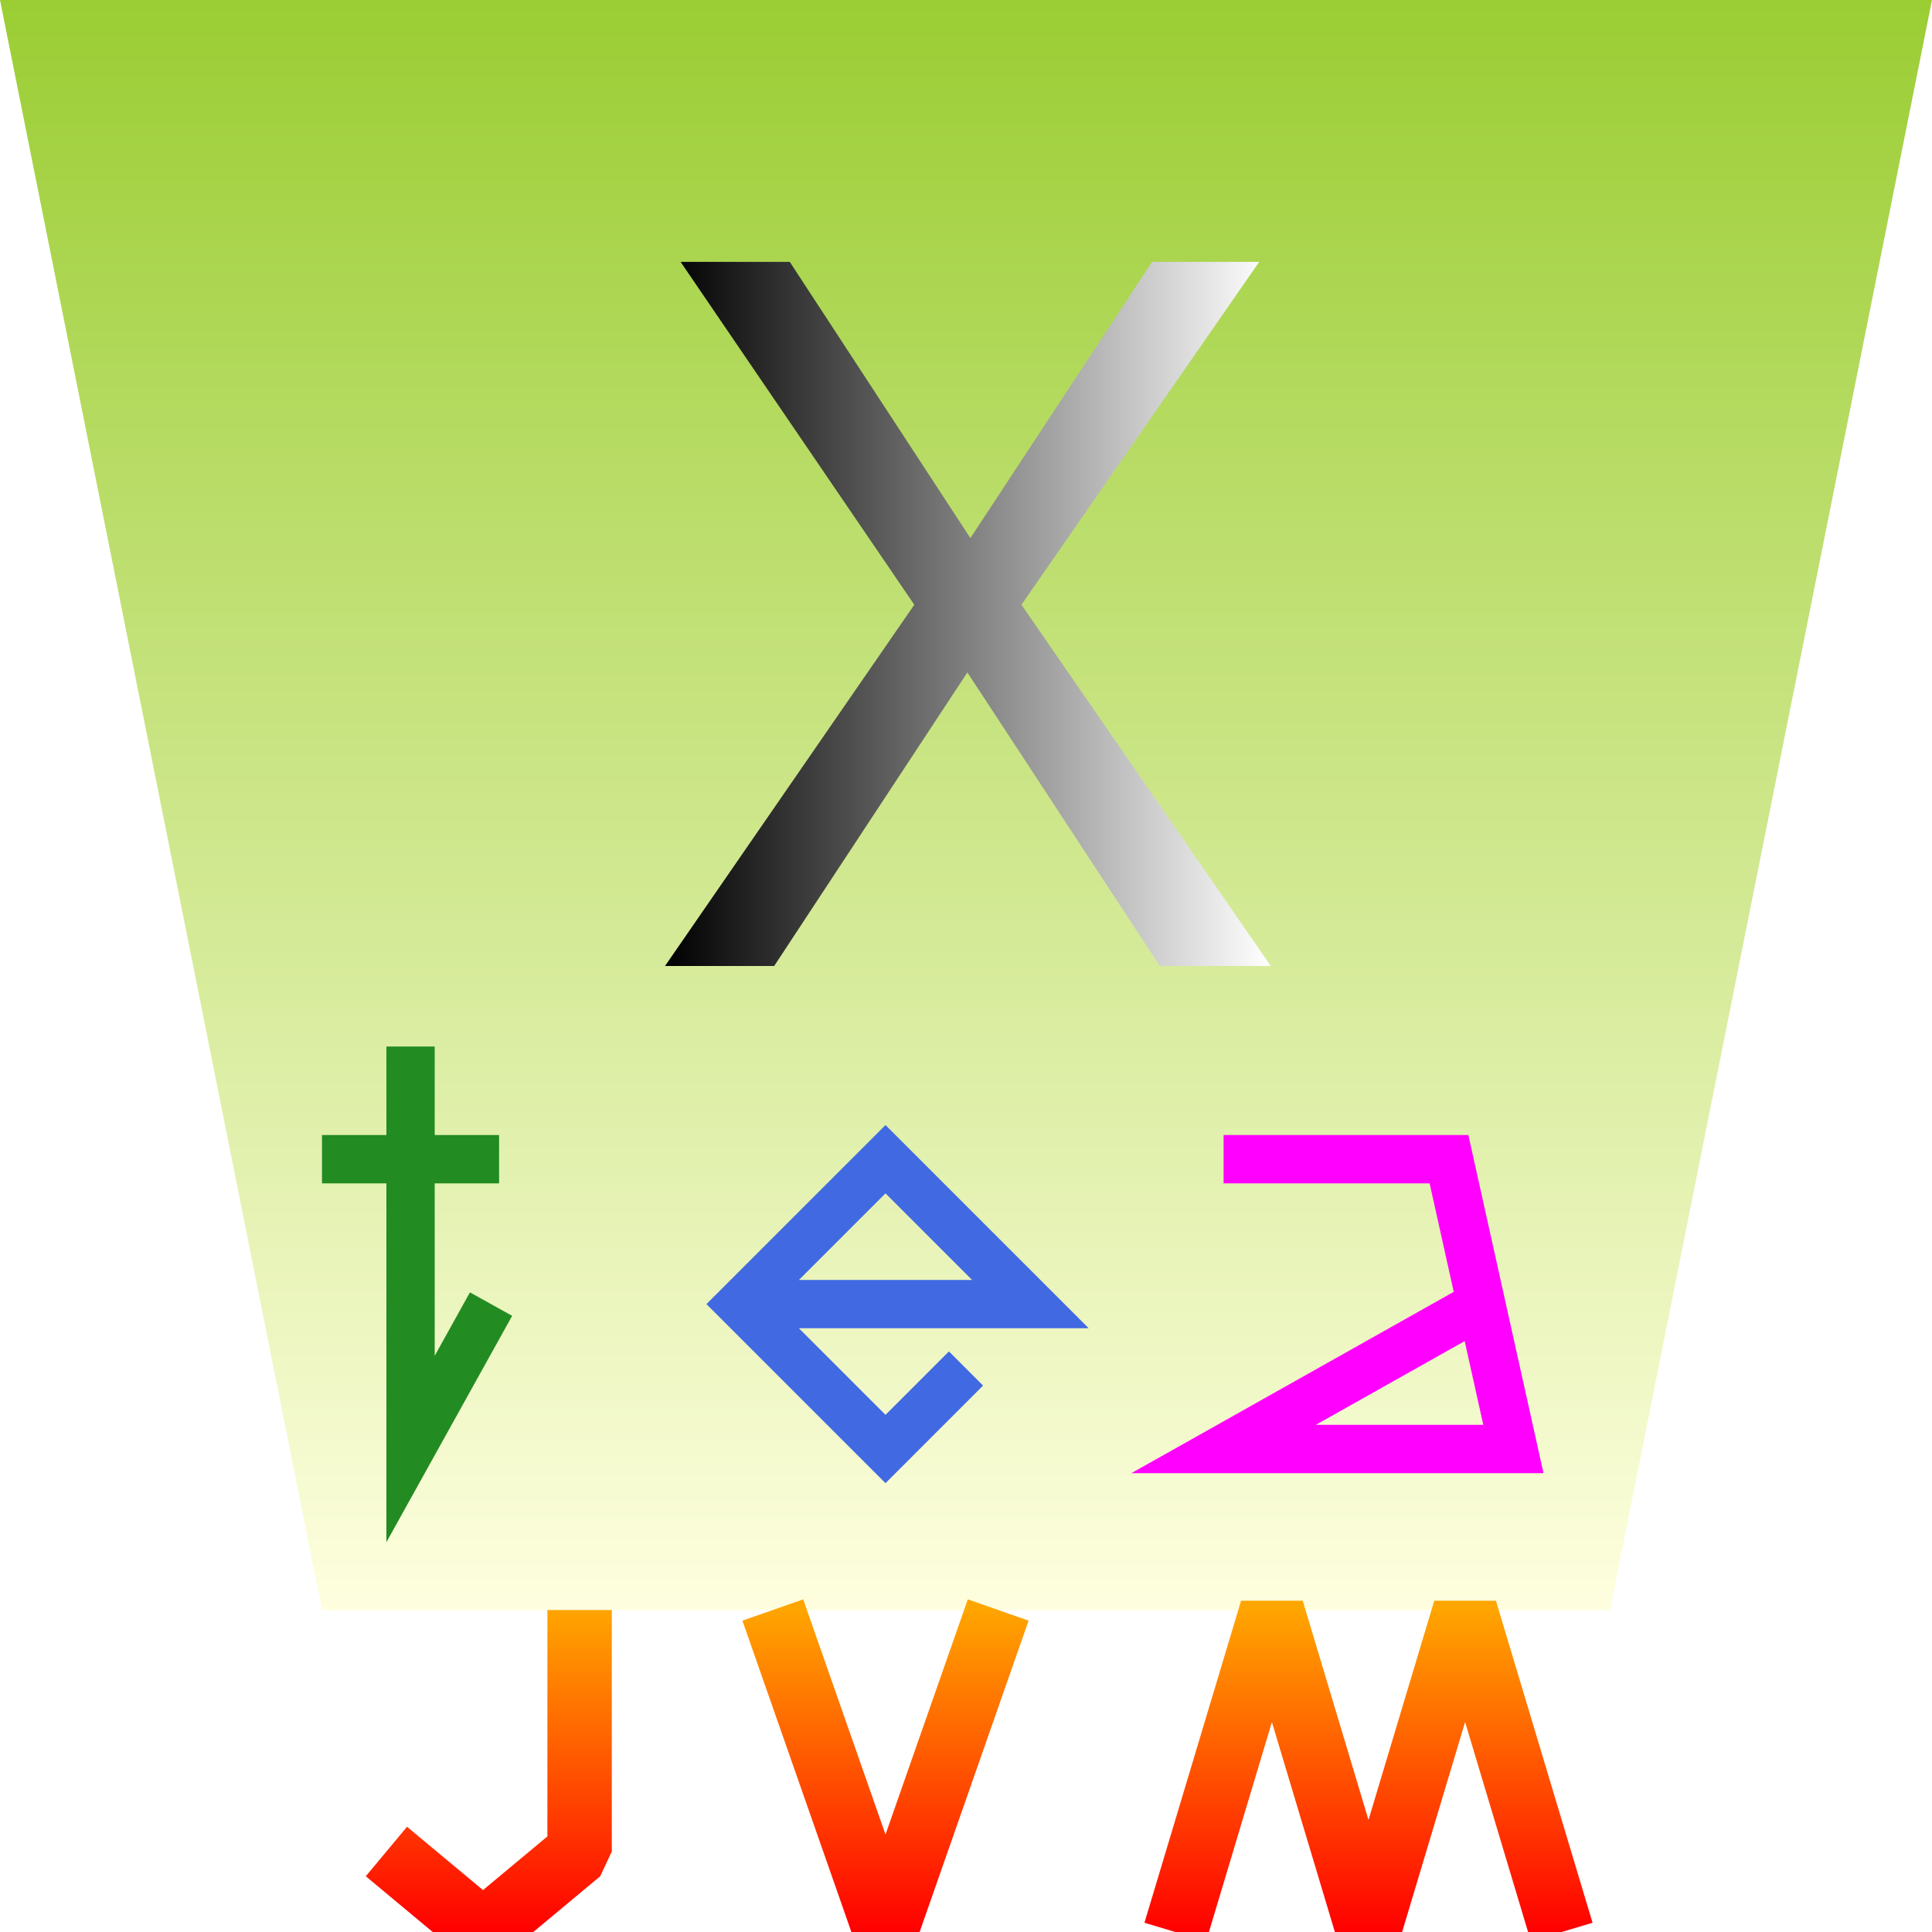
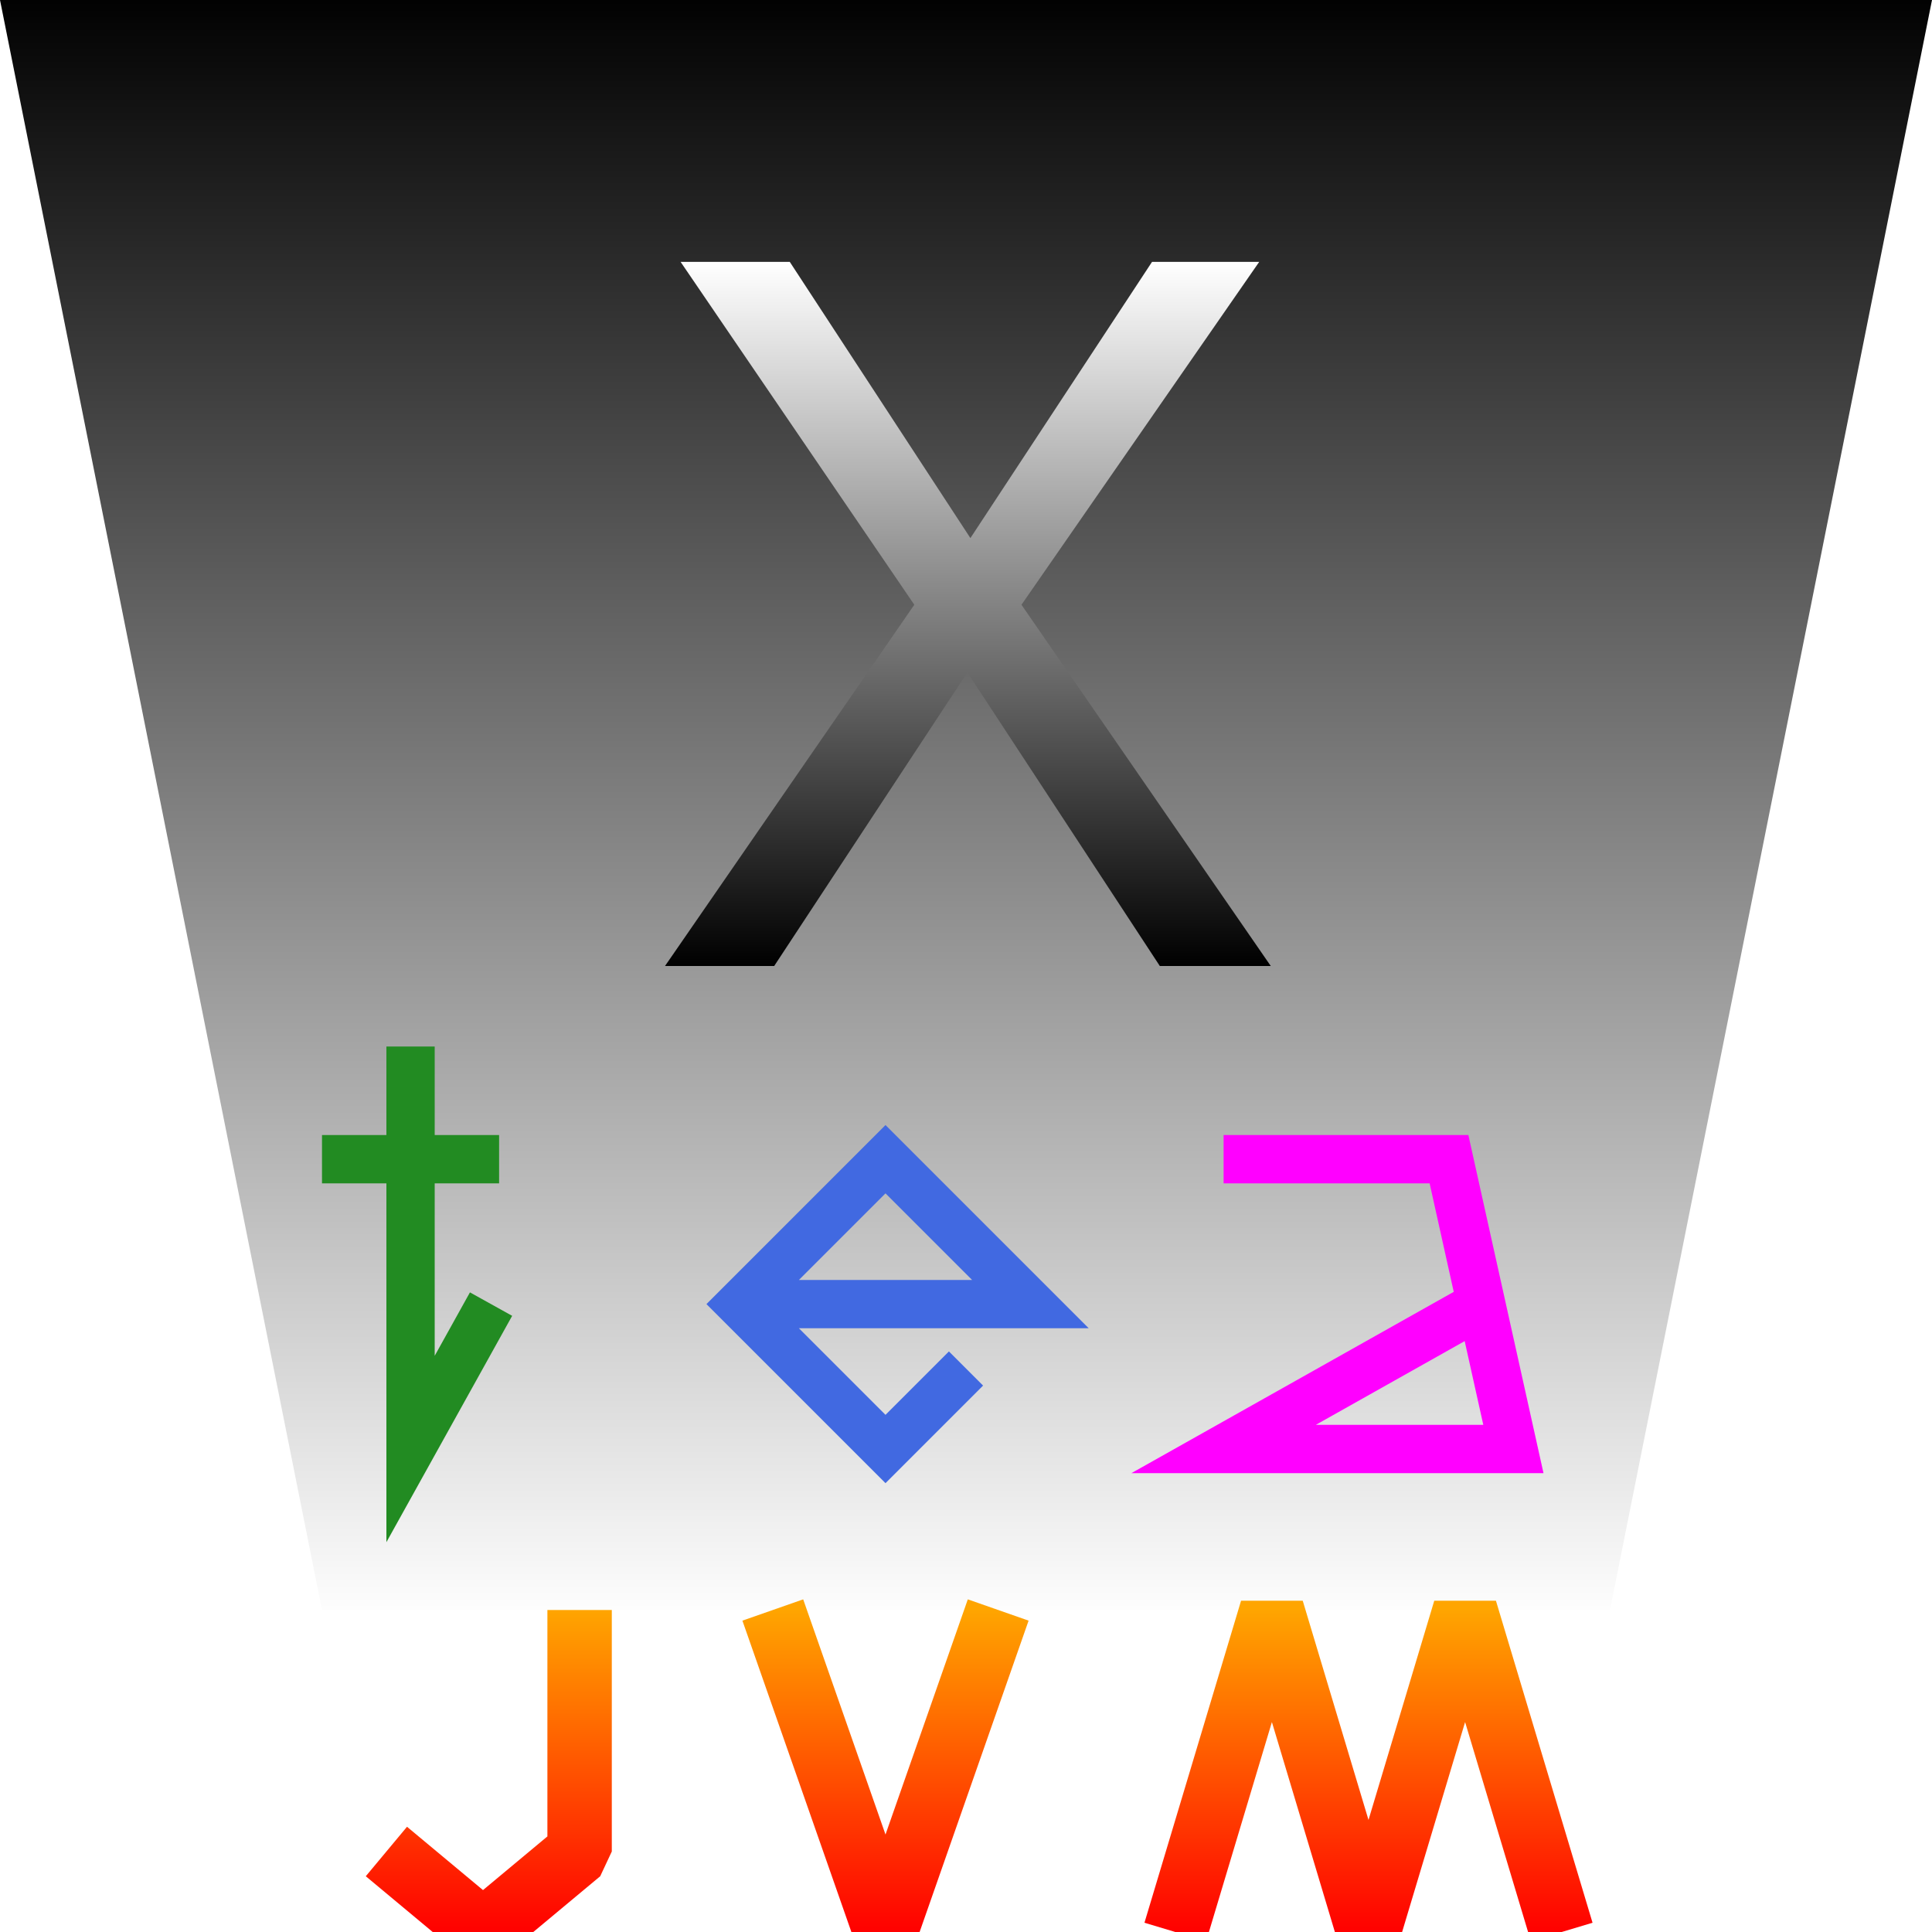
<svg xmlns="http://www.w3.org/2000/svg" width="120" height="120">
  <g>
-     <path id="svg-xtea" d="M0,0 l120,0 l-20,100 l-80,0 z" fill="url(#xtea-cup)" />
-     <text id="xtea-X" x="60" y="60" text-anchor="middle" font-family="Helvetica, Arial, sans-serif" font-size="60" fill="url(#xtea-cool)">
-       X
-     </text>
-     <path id="xtea-t" d="M25,90 m-5,-18 l11,0 m-5.5,-7 l0,25 l5,-9" stroke="ForestGreen" stroke-width="3" stroke-miterlimit="100" fill="none" />
-     <path id="xtea-e" d="M55,90 m-9,-9 l18,0 l-9,-9 l-9,9 l9,9 l5,-5" stroke="RoyalBlue" stroke-width="3" stroke-miterlimit="100" fill="none" />
-     <path id="xtea-a" d="M85,90 m-9,-18 l14,0 l4,18 l-18,0 l16,-9" stroke="Magenta" stroke-width="3" stroke-miterlimit="100" fill="none" />
-     <path id="xtea-J" d="M30,120 m6,-20 l0,15 l-6,5 l-6,-5" stroke="url(#xtea-fire)" stroke-width="4" stroke-miterlimit="0" fill="none" />
-     <path id="xtea-V" d="M55,120 m-7,-20 l7,20 l7,-20" stroke="url(#xtea-fire)" stroke-width="4" stroke-miterlimit="0" fill="none" />
-     <path id="xtea-M" d="M85,120 m-12,0 l6,-20 l6,20 l6,-20 l6,20" stroke="url(#xtea-fire)" stroke-width="4" stroke-miterlimit="0" fill="none" />
+     <g id="group-xtea" fill="url(#xtea-cup)">
+       <path id="element-xtea" d="M0,0 l120,0 l-20,100 l-80,0 z" fill="url(#color-cup)" />
+       <text id="element-X" x="60" y="60" text-anchor="middle" font-family="Helvetica, Arial, sans-serif" font-size="60" fill="url(#color-x)">
+         X
+       </text>
+       <g id="group-xtea-chars" stroke-width="3" stroke-miterlimit="100" fill="none">
+         <path id="element-t" d="M25,90 m-5,-18 l11,0 m-5.5,-7 l0,25 l5,-9" stroke="ForestGreen" />
+         <path id="element-e" d="M55,90 m-9,-9 l18,0 l-9,-9 l-9,9 l9,9 l5,-5" stroke="RoyalBlue" />
+         <path id="element-a" d="M85,90 m-9,-18 l14,0 l4,18 l-18,0 l16,-9" stroke="Magenta" />
+       </g>
+     </g>
+     <g id="group-jvm" stroke="url(#color-fire)" stroke-width="4" stroke-miterlimit="0" fill="none">
+       <path id="element-J" d="M30,120 m6,-20 l0,15 l-6,5 l-6,-5" />
+       <path id="element-V" d="M55,120 m-7,-20 l7,20 l7,-20" />
+       <path id="element-M" d="M85,120 m-12,0 l6,-20 l6,20 l6,-20 l6,20" />
+     </g>
  </g>
  <defs>
-     <linearGradient id="xtea-cool" x1="0%" y1="0%" x2="100%" y2="0">
+     <linearGradient id="color-cup" x1="0%" y1="0%" x2="0%" y2="100%">
      <stop offset="0%" stop-color="Black" />
      <stop offset="100%" stop-color="White" />
    </linearGradient>
  </defs>
  <defs>
-     <linearGradient id="xtea-cup" x1="0%" y1="0%" x2="0%" y2="100%">
-       <stop offset="0%" stop-color="YellowGreen" />
-       <stop offset="100%" stop-color="LightYellow" />
+     <linearGradient id="color-x" x1="0%" y1="0%" x2="0%" y2="100%">
+       <stop offset="0%" stop-color="White" />
+       <stop offset="100%" stop-color="Black" />
    </linearGradient>
  </defs>
  <defs>
-     <linearGradient id="xtea-fire" x1="0%" y1="0%" x2="0%" y2="100%">
+     <linearGradient id="color-fire" x1="0%" y1="0%" x2="0%" y2="100%">
      <stop offset="0%" stop-color="Orange" />
      <stop offset="100%" stop-color="Red" />
    </linearGradient>
  </defs>
</svg>
